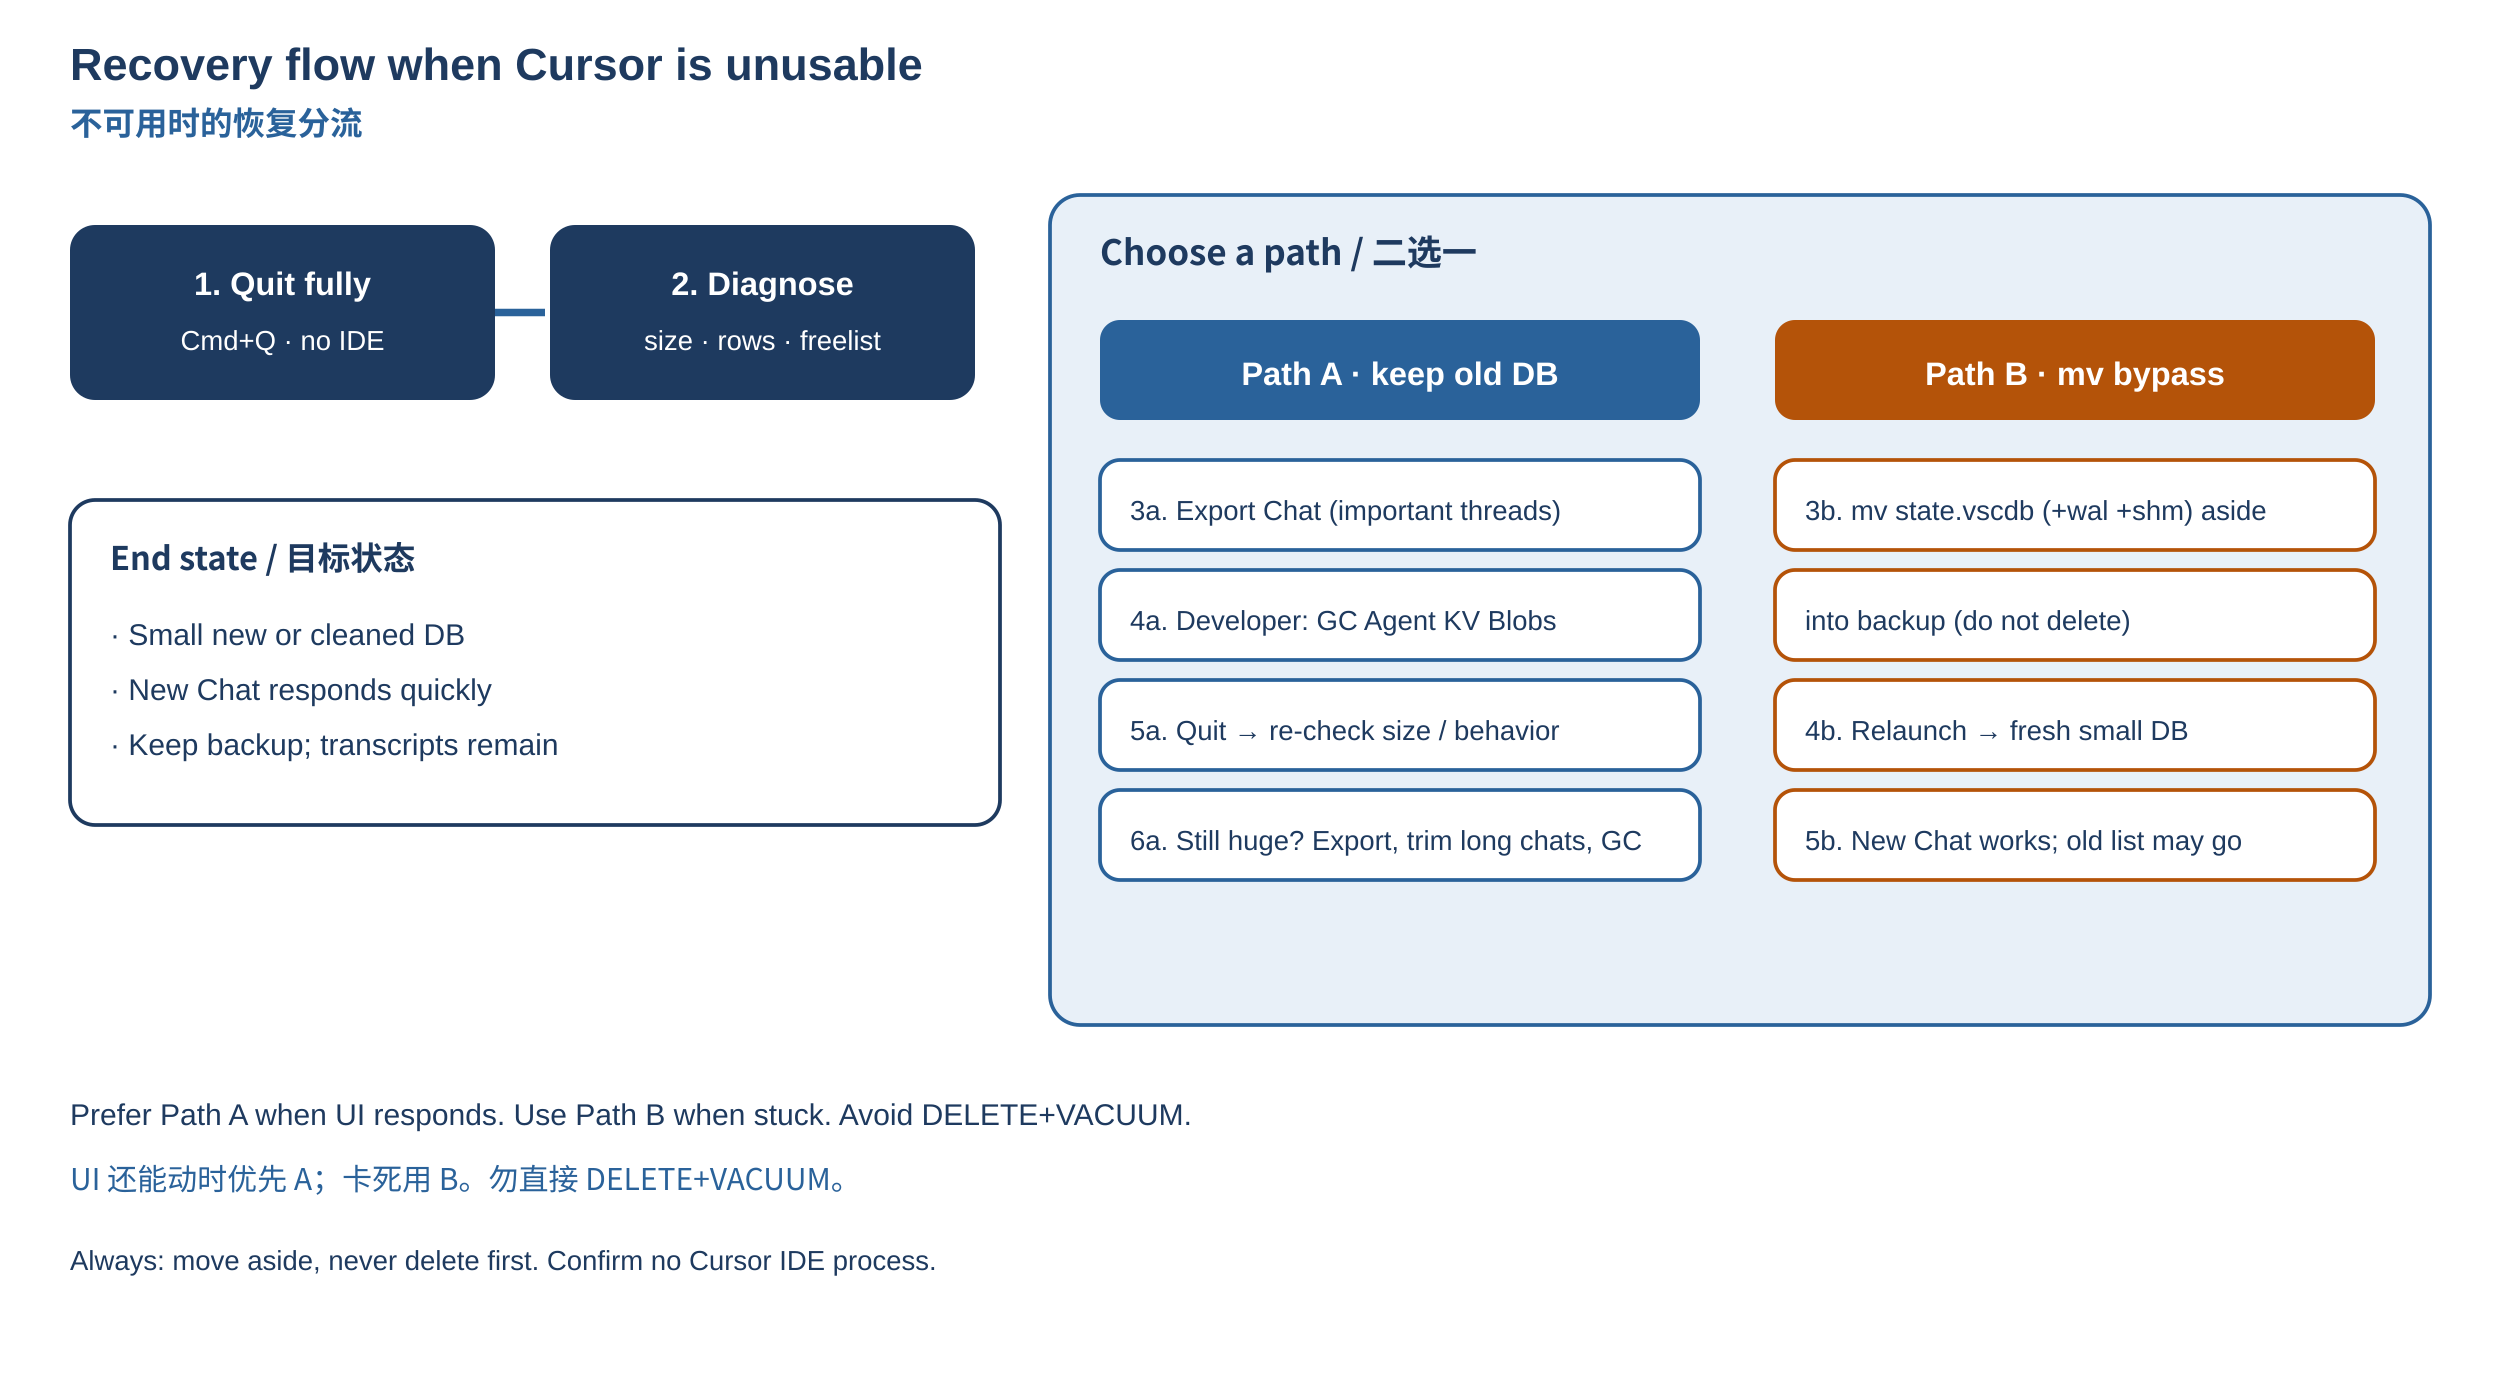
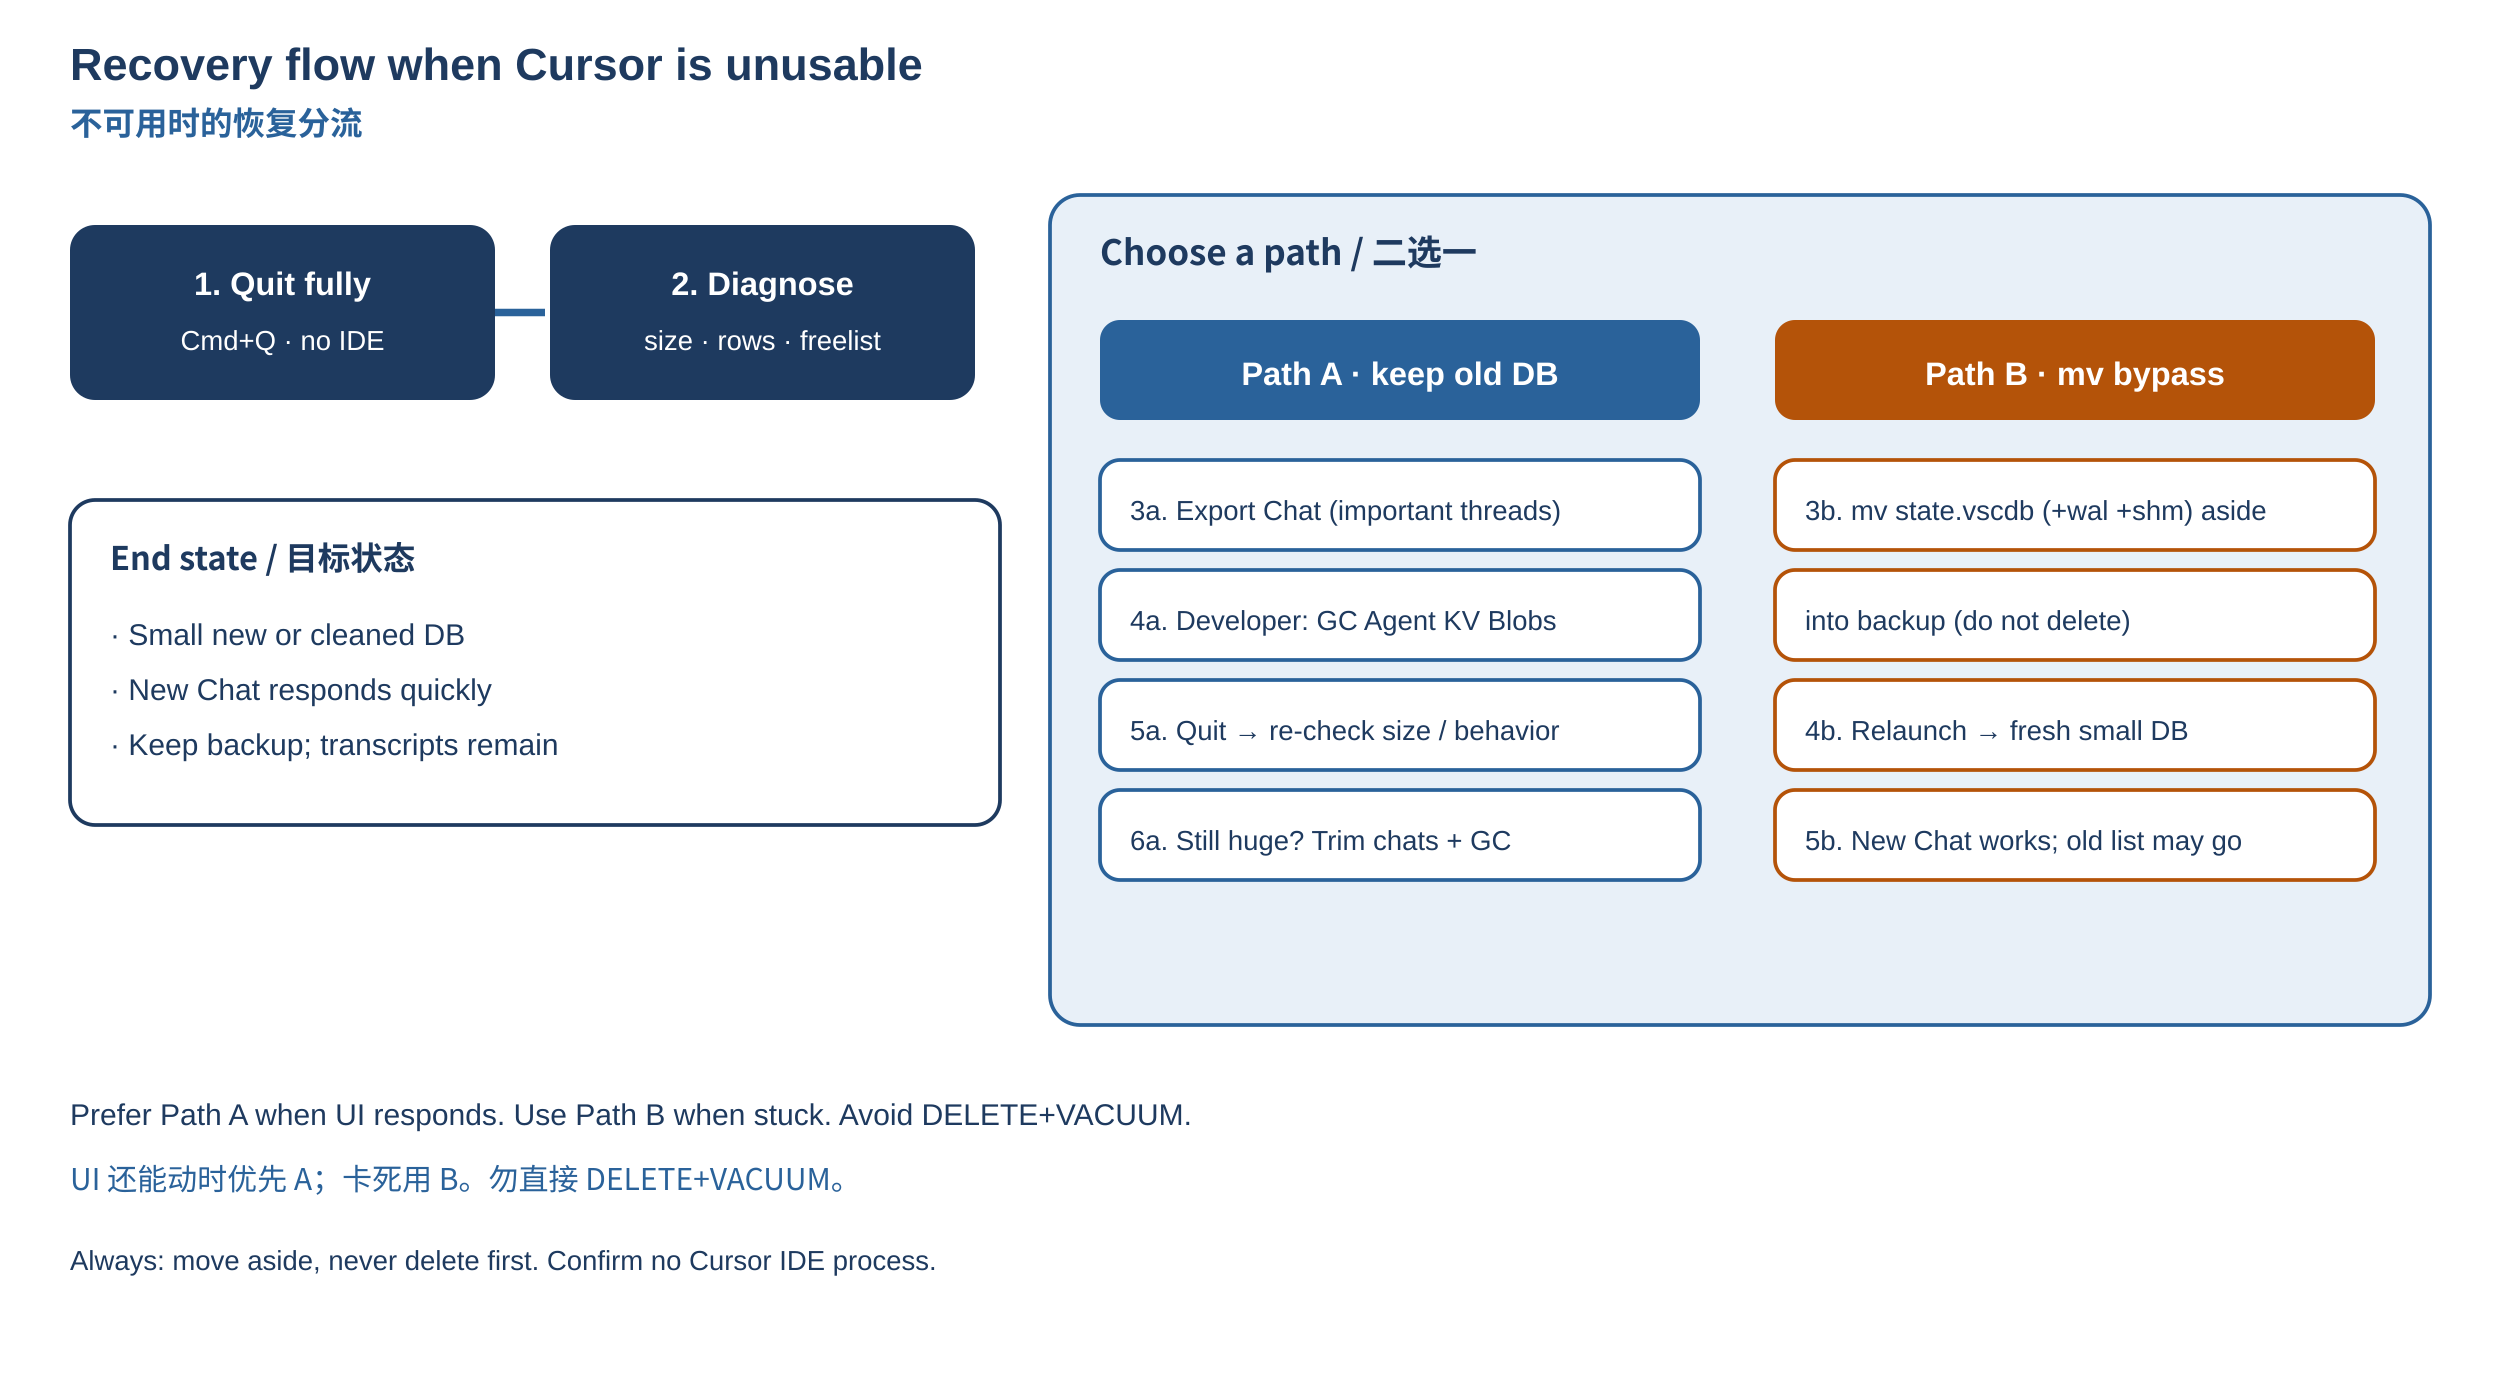
<svg xmlns="http://www.w3.org/2000/svg" width="1000" height="560" viewBox="0 0 1000 560">
  <rect width="100%" height="100%" fill="#FFFFFF" />
  <text x="28" y="32" font-family="Arial, Helvetica, sans-serif" font-size="18" font-weight="bold" fill="#1e3a5f" text-anchor="start">Recovery flow when Cursor is unusable</text>
  <text x="28" y="54" font-family="Noto Sans CJK SC, Noto Sans SC, Arial, Helvetica, sans-serif" font-size="13" font-weight="bold" fill="#2A629A" text-anchor="start">不可用时的恢复分流</text>
  <rect x="28" y="90" width="170" height="70" rx="10" fill="#1e3a5f" />
  <text x="113" y="118" font-family="Arial, Helvetica, sans-serif" font-size="13" font-weight="bold" fill="#FFFFFF" text-anchor="middle">1. Quit fully</text>
  <text x="113" y="140" font-family="Arial, Helvetica, sans-serif" font-size="11" font-weight="normal" fill="#FFFFFF" text-anchor="middle">Cmd+Q · no IDE</text>
  <rect x="220" y="90" width="170" height="70" rx="10" fill="#1e3a5f" />
  <text x="305" y="118" font-family="Arial, Helvetica, sans-serif" font-size="13" font-weight="bold" fill="#FFFFFF" text-anchor="middle">2. Diagnose</text>
  <text x="305" y="140" font-family="Arial, Helvetica, sans-serif" font-size="11" font-weight="normal" fill="#FFFFFF" text-anchor="middle">size · rows · freelist</text>
  <line x1="198" y1="125" x2="218" y2="125" stroke="#2A629A" stroke-width="3" />
  <rect x="420" y="78" width="552" height="332" rx="12" fill="#E8F0F8" stroke="#2A629A" stroke-width="1.5" />
  <text x="440" y="106" font-family="Noto Sans CJK SC, Noto Sans SC, Arial, Helvetica, sans-serif" font-size="14" font-weight="bold" fill="#1e3a5f" text-anchor="start">Choose a path / 二选一</text>
  <rect x="440" y="128" width="240" height="40" rx="8" fill="#2A629A" />
  <text x="560" y="154" font-family="Arial, Helvetica, sans-serif" font-size="13" font-weight="bold" fill="#FFFFFF" text-anchor="middle">Path A · keep old DB</text>
  <rect x="440" y="184" width="240" height="36" rx="8" fill="#FFFFFF" stroke="#2A629A" stroke-width="1.5" />
  <text x="452" y="208" font-family="Arial, Helvetica, sans-serif" font-size="11" font-weight="normal" fill="#1e3a5f" text-anchor="start">3a. Export Chat (important threads)</text>
  <rect x="440" y="228" width="240" height="36" rx="8" fill="#FFFFFF" stroke="#2A629A" stroke-width="1.5" />
  <text x="452" y="252" font-family="Arial, Helvetica, sans-serif" font-size="11" font-weight="normal" fill="#1e3a5f" text-anchor="start">4a. Developer: GC Agent KV Blobs</text>
  <rect x="440" y="272" width="240" height="36" rx="8" fill="#FFFFFF" stroke="#2A629A" stroke-width="1.5" />
  <text x="452" y="296" font-family="Arial, Helvetica, sans-serif" font-size="11" font-weight="normal" fill="#1e3a5f" text-anchor="start">5a. Quit → re-check size / behavior</text>
  <rect x="440" y="316" width="240" height="36" rx="8" fill="#FFFFFF" stroke="#2A629A" stroke-width="1.5" />
-   <text x="452" y="340" font-family="Arial, Helvetica, sans-serif" font-size="11" font-weight="normal" fill="#1e3a5f" text-anchor="start">6a. Still huge? Export, trim long chats, GC</text>
+   <text x="452" y="340" font-family="Arial, Helvetica, sans-serif" font-size="11" font-weight="normal" fill="#1e3a5f" text-anchor="start">6a. Still huge? Trim chats + GC</text>
  <rect x="710" y="128" width="240" height="40" rx="8" fill="#B45309" />
  <text x="830" y="154" font-family="Arial, Helvetica, sans-serif" font-size="13" font-weight="bold" fill="#FFFFFF" text-anchor="middle">Path B · mv bypass</text>
  <rect x="710" y="184" width="240" height="36" rx="8" fill="#FFFFFF" stroke="#B45309" stroke-width="1.5" />
  <text x="722" y="208" font-family="Arial, Helvetica, sans-serif" font-size="11" font-weight="normal" fill="#1e3a5f" text-anchor="start">3b. mv state.vscdb (+wal +shm) aside</text>
  <rect x="710" y="228" width="240" height="36" rx="8" fill="#FFFFFF" stroke="#B45309" stroke-width="1.5" />
  <text x="722" y="252" font-family="Arial, Helvetica, sans-serif" font-size="11" font-weight="normal" fill="#1e3a5f" text-anchor="start">    into backup (do not delete)</text>
  <rect x="710" y="272" width="240" height="36" rx="8" fill="#FFFFFF" stroke="#B45309" stroke-width="1.5" />
  <text x="722" y="296" font-family="Arial, Helvetica, sans-serif" font-size="11" font-weight="normal" fill="#1e3a5f" text-anchor="start">4b. Relaunch → fresh small DB</text>
  <rect x="710" y="316" width="240" height="36" rx="8" fill="#FFFFFF" stroke="#B45309" stroke-width="1.5" />
  <text x="722" y="340" font-family="Arial, Helvetica, sans-serif" font-size="11" font-weight="normal" fill="#1e3a5f" text-anchor="start">5b. New Chat works; old list may go</text>
  <rect x="28" y="200" width="372" height="130" rx="10" fill="#FFFFFF" stroke="#1e3a5f" stroke-width="1.5" />
  <text x="44" y="228" font-family="Noto Sans CJK SC, Noto Sans SC, Arial, Helvetica, sans-serif" font-size="13" font-weight="bold" fill="#1e3a5f" text-anchor="start">End state / 目标状态</text>
  <text x="44" y="258" font-family="Arial, Helvetica, sans-serif" font-size="12" font-weight="normal" fill="#1e3a5f" text-anchor="start">· Small new or cleaned DB</text>
  <text x="44" y="280" font-family="Arial, Helvetica, sans-serif" font-size="12" font-weight="normal" fill="#1e3a5f" text-anchor="start">· New Chat responds quickly</text>
  <text x="44" y="302" font-family="Arial, Helvetica, sans-serif" font-size="12" font-weight="normal" fill="#1e3a5f" text-anchor="start">· Keep backup; transcripts remain</text>
  <text x="28" y="450" font-family="Arial, Helvetica, sans-serif" font-size="12" font-weight="normal" fill="#1e3a5f" text-anchor="start">Prefer Path A when UI responds. Use Path B when stuck. Avoid DELETE+VACUUM.</text>
  <text x="28" y="476" font-family="Noto Sans CJK SC, Noto Sans SC, Arial, Helvetica, sans-serif" font-size="12" font-weight="normal" fill="#2A629A" text-anchor="start">UI 还能动时优先 A；卡死用 B。勿直接 DELETE+VACUUM。</text>
  <text x="28" y="508" font-family="Arial, Helvetica, sans-serif" font-size="11" font-weight="normal" fill="#1e3a5f" text-anchor="start">Always: move aside, never delete first. Confirm no Cursor IDE process.</text>
</svg>
